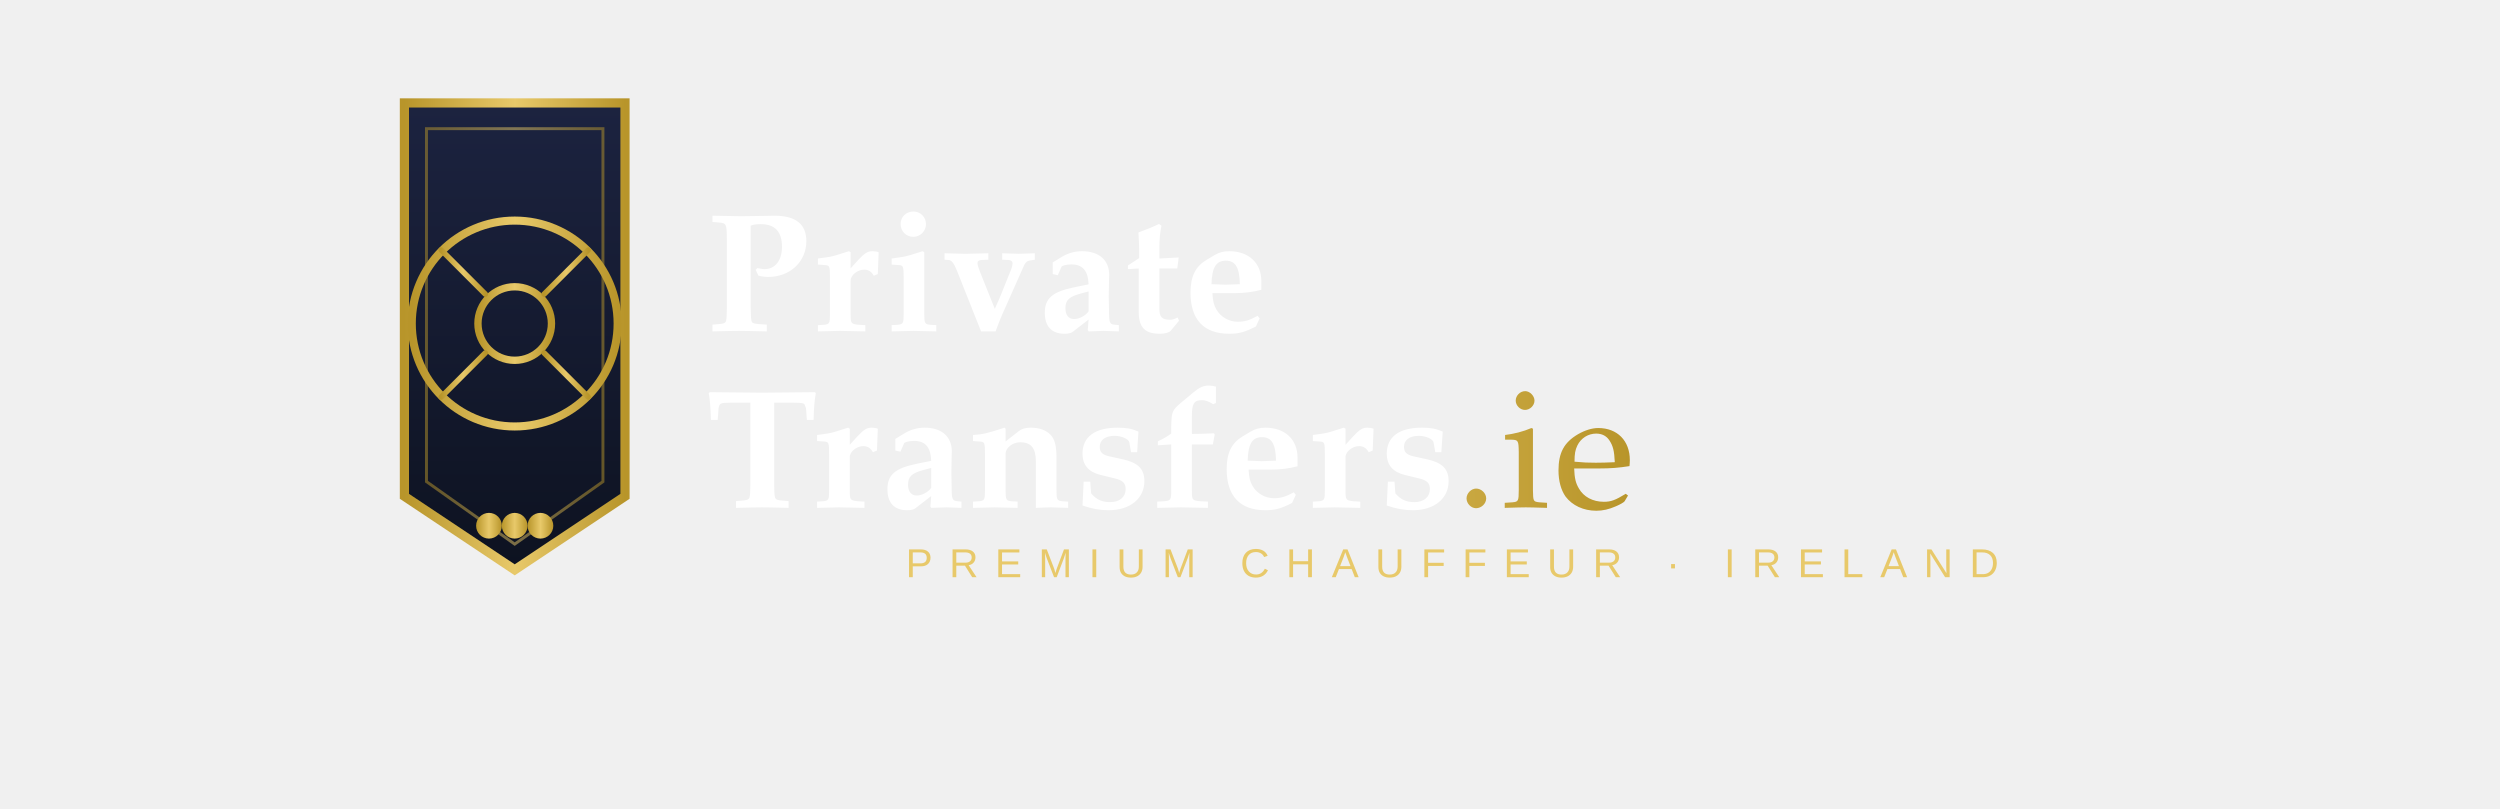
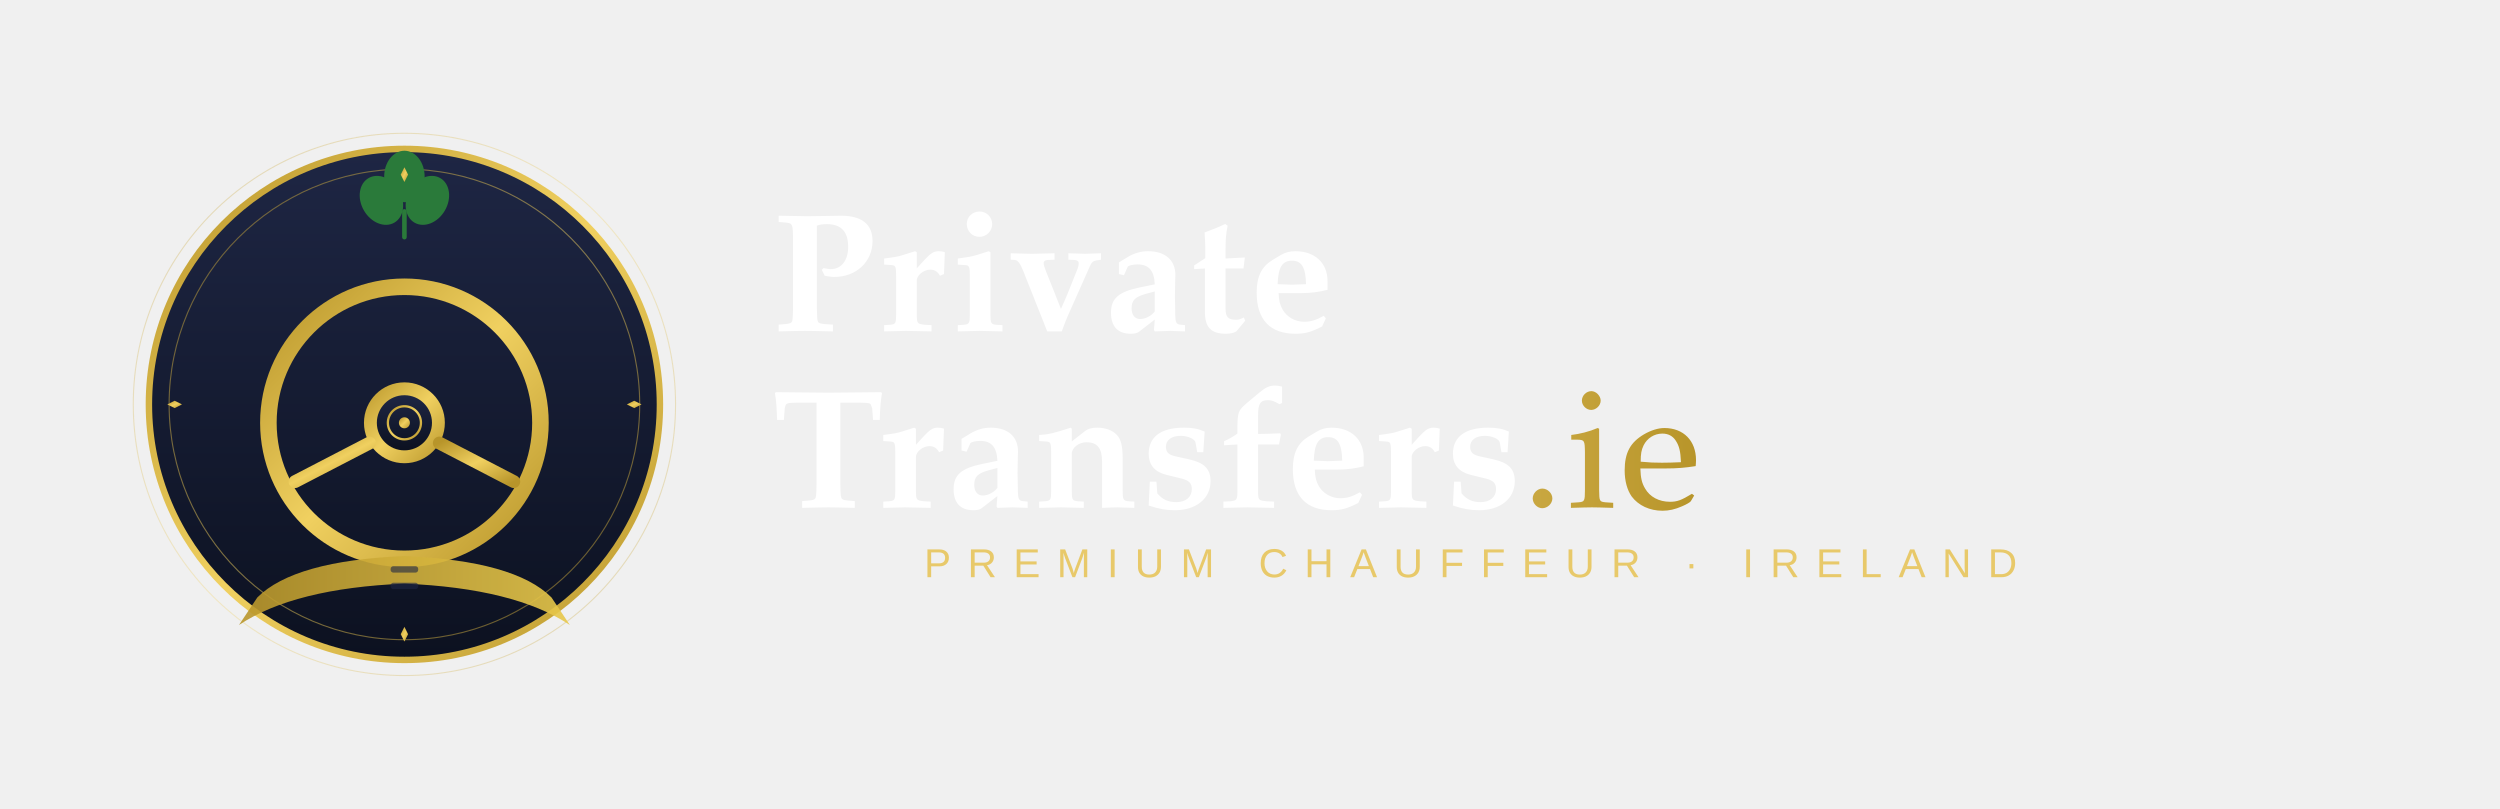
<svg xmlns="http://www.w3.org/2000/svg" width="100%" viewBox="0 0 680 220" role="img">
  <defs>
    <linearGradient id="goldGrad" x1="0%" y1="0%" x2="100%" y2="0%">
      <stop offset="0%" style="stop-color:#b8952a" />
      <stop offset="50%" style="stop-color:#e8c96a" />
      <stop offset="100%" style="stop-color:#b8952a" />
    </linearGradient>
    <linearGradient id="navyGrad" x1="0%" y1="0%" x2="0%" y2="100%">
      <stop offset="0%" style="stop-color:#1c2340" />
      <stop offset="100%" style="stop-color:#0d1220" />
    </linearGradient>
+     <linearGradient id="g1" x1="0%" y1="0%" x2="100%" y2="100%">
+       <stop offset="0%" stop-color="#b8952a" />
+       <stop offset="50%" stop-color="#f0d060" />
+       <stop offset="100%" stop-color="#b8952a" />
+     </linearGradient>
+     <linearGradient id="g2" x1="0%" y1="0%" x2="0%" y2="100%">
+       <stop offset="0%" stop-color="#1e2644" />
+       <stop offset="100%" stop-color="#0c1120" />
+     </linearGradient>
+     <linearGradient id="g3" x1="0%" y1="0%" x2="100%" y2="0%">
+       <stop offset="0%" stop-color="#b8952a" />
+       <stop offset="100%" stop-color="#e8c84a" />
+     </linearGradient>
  </defs>
-   <path d="M110 28 L170 28 L170 135 L140 155 L110 135 Z" fill="url(#navyGrad)" />
-   <path d="M110 28 L170 28 L170 135 L140 155 L110 135 Z" fill="none" stroke="url(#goldGrad)" stroke-width="2.5" />
-   <path d="M116 35 L164 35 L164 131 L140 148 L116 131 Z" fill="none" stroke="url(#goldGrad)" stroke-width="0.8" opacity="0.5" />
-   <circle cx="140" cy="88" r="28" fill="none" stroke="url(#goldGrad)" stroke-width="2.2" />
-   <circle cx="140" cy="88" r="10" fill="none" stroke="url(#goldGrad)" stroke-width="2" />
-   <line x1="140" y1="60" x2="140" y2="78" stroke="url(#goldGrad)" stroke-width="2" stroke-linecap="round" />
-   <line x1="140" y1="98" x2="140" y2="116" stroke="url(#goldGrad)" stroke-width="2" stroke-linecap="round" />
-   <line x1="112" y1="88" x2="130" y2="88" stroke="url(#goldGrad)" stroke-width="2" stroke-linecap="round" />
-   <line x1="150" y1="88" x2="168" y2="88" stroke="url(#goldGrad)" stroke-width="2" stroke-linecap="round" />
-   <line x1="120" y1="68" x2="132" y2="80" stroke="url(#goldGrad)" stroke-width="1.5" stroke-linecap="round" />
-   <line x1="148" y1="96" x2="160" y2="108" stroke="url(#goldGrad)" stroke-width="1.5" stroke-linecap="round" />
-   <line x1="160" y1="68" x2="148" y2="80" stroke="url(#goldGrad)" stroke-width="1.5" stroke-linecap="round" />
-   <line x1="120" y1="108" x2="132" y2="96" stroke="url(#goldGrad)" stroke-width="1.5" stroke-linecap="round" />
-   <circle cx="133" cy="143" r="3.5" fill="url(#goldGrad)" />
-   <circle cx="140" cy="143" r="3.5" fill="url(#goldGrad)" />
-   <circle cx="147" cy="143" r="3.5" fill="url(#goldGrad)" />
-   <text x="192" y="90" font-family="'Palatino Linotype', Palatino, Georgia, serif" font-size="46" font-weight="700" letter-spacing="1" fill="#ffffff">Private</text>
-   <text x="192" y="138" font-family="'Palatino Linotype', Palatino, Georgia, serif" font-size="46" font-weight="700" letter-spacing="1" fill="#ffffff">Transfers<tspan fill="url(#goldGrad)" font-weight="400">.ie</tspan>
+   <g transform="translate(110, 110) scale(0.25) translate(-340, -340)">
+     <circle cx="340" cy="340" r="295" fill="none" stroke="url(#g1)" stroke-width="1.2" opacity="0.3" />
+     <circle cx="340" cy="340" r="278" fill="url(#g2)" />
+     <circle cx="340" cy="340" r="278" fill="none" stroke="url(#g1)" stroke-width="7" />
+     <circle cx="340" cy="340" r="256" fill="none" stroke="url(#g1)" stroke-width="1.2" opacity="0.5" />
+     <ellipse cx="315" cy="118" rx="22" ry="28" fill="#2a7a3a" transform="rotate(-30 315 118)" />
+     <ellipse cx="365" cy="118" rx="22" ry="28" fill="#2a7a3a" transform="rotate(30 365 118)" />
+     <ellipse cx="340" cy="92" rx="22" ry="28" fill="#2a7a3a" />
+     <line x1="340" y1="130" x2="340" y2="158" stroke="#2a7a3a" stroke-width="5" stroke-linecap="round" />
+     <circle cx="340" cy="360" r="148" fill="none" stroke="url(#g1)" stroke-width="18" />
+     <circle cx="340" cy="360" r="44" fill="url(#g1)" />
+     <circle cx="340" cy="360" r="30" fill="url(#g2)" />
+     <circle cx="340" cy="360" r="18" fill="none" stroke="url(#g1)" stroke-width="2.5" />
+     <circle cx="340" cy="360" r="6" fill="url(#g1)" />
+     <line x1="340" y1="316" x2="340" y2="212" stroke="url(#g1)" stroke-width="14" stroke-linecap="round" />
+     <line x1="302" y1="382" x2="221" y2="424" stroke="url(#g1)" stroke-width="14" stroke-linecap="round" />
+     <line x1="378" y1="382" x2="459" y2="424" stroke="url(#g1)" stroke-width="14" stroke-linecap="round" />
+     <path d="M180 550 Q220 510 340 505 Q460 510 500 550 L520 580 Q460 540 340 535 Q220 540 160 580 Z" fill="url(#g3)" opacity="0.9" />
+     <rect x="325" y="516" width="30" height="7" rx="3" fill="#1e2644" opacity="0.6" />
+     <rect x="325" y="534" width="30" height="7" rx="3" fill="#1e2644" opacity="0.6" />
+     <polygon points="340,82 344,90 340,98 336,90" fill="url(#g1)" />
+     <polygon points="598,340 590,344 582,340 590,336" fill="url(#g1)" />
+     <polygon points="340,598 344,590 340,582 336,590" fill="url(#g1)" />
+     <polygon points="82,340 90,344 98,340 90,336" fill="url(#g1)" />
+   </g>
+   <text x="210" y="90" font-family="'Palatino Linotype', Palatino, Georgia, serif" font-size="46" font-weight="700" letter-spacing="1" fill="#ffffff">Private</text>
+   <text x="210" y="138" font-family="'Palatino Linotype', Palatino, Georgia, serif" font-size="46" font-weight="700" letter-spacing="1" fill="#ffffff">Transfers<tspan fill="url(#goldGrad)" font-weight="400">.ie</tspan>
  </text>
-   <line x1="192" y1="153" x2="300" y2="153" stroke="url(#goldGrad)" stroke-width="0.8" />
+   <line x1="210" y1="153" x2="310" y2="153" stroke="url(#goldGrad)" stroke-width="0.8" />
  <line x1="490" y1="153" x2="598" y2="153" stroke="url(#goldGrad)" stroke-width="0.8" />
-   <text x="395" y="157" font-family="Arial, Helvetica, sans-serif" font-size="11" letter-spacing="4.5" text-anchor="middle" fill="#e8c96a">PREMIUM CHAUFFEUR · IRELAND</text>
+   <text x="400" y="157" font-family="Arial, Helvetica, sans-serif" font-size="11" letter-spacing="4.5" text-anchor="middle" fill="#e8c96a">PREMIUM CHAUFFEUR · IRELAND</text>
</svg>
